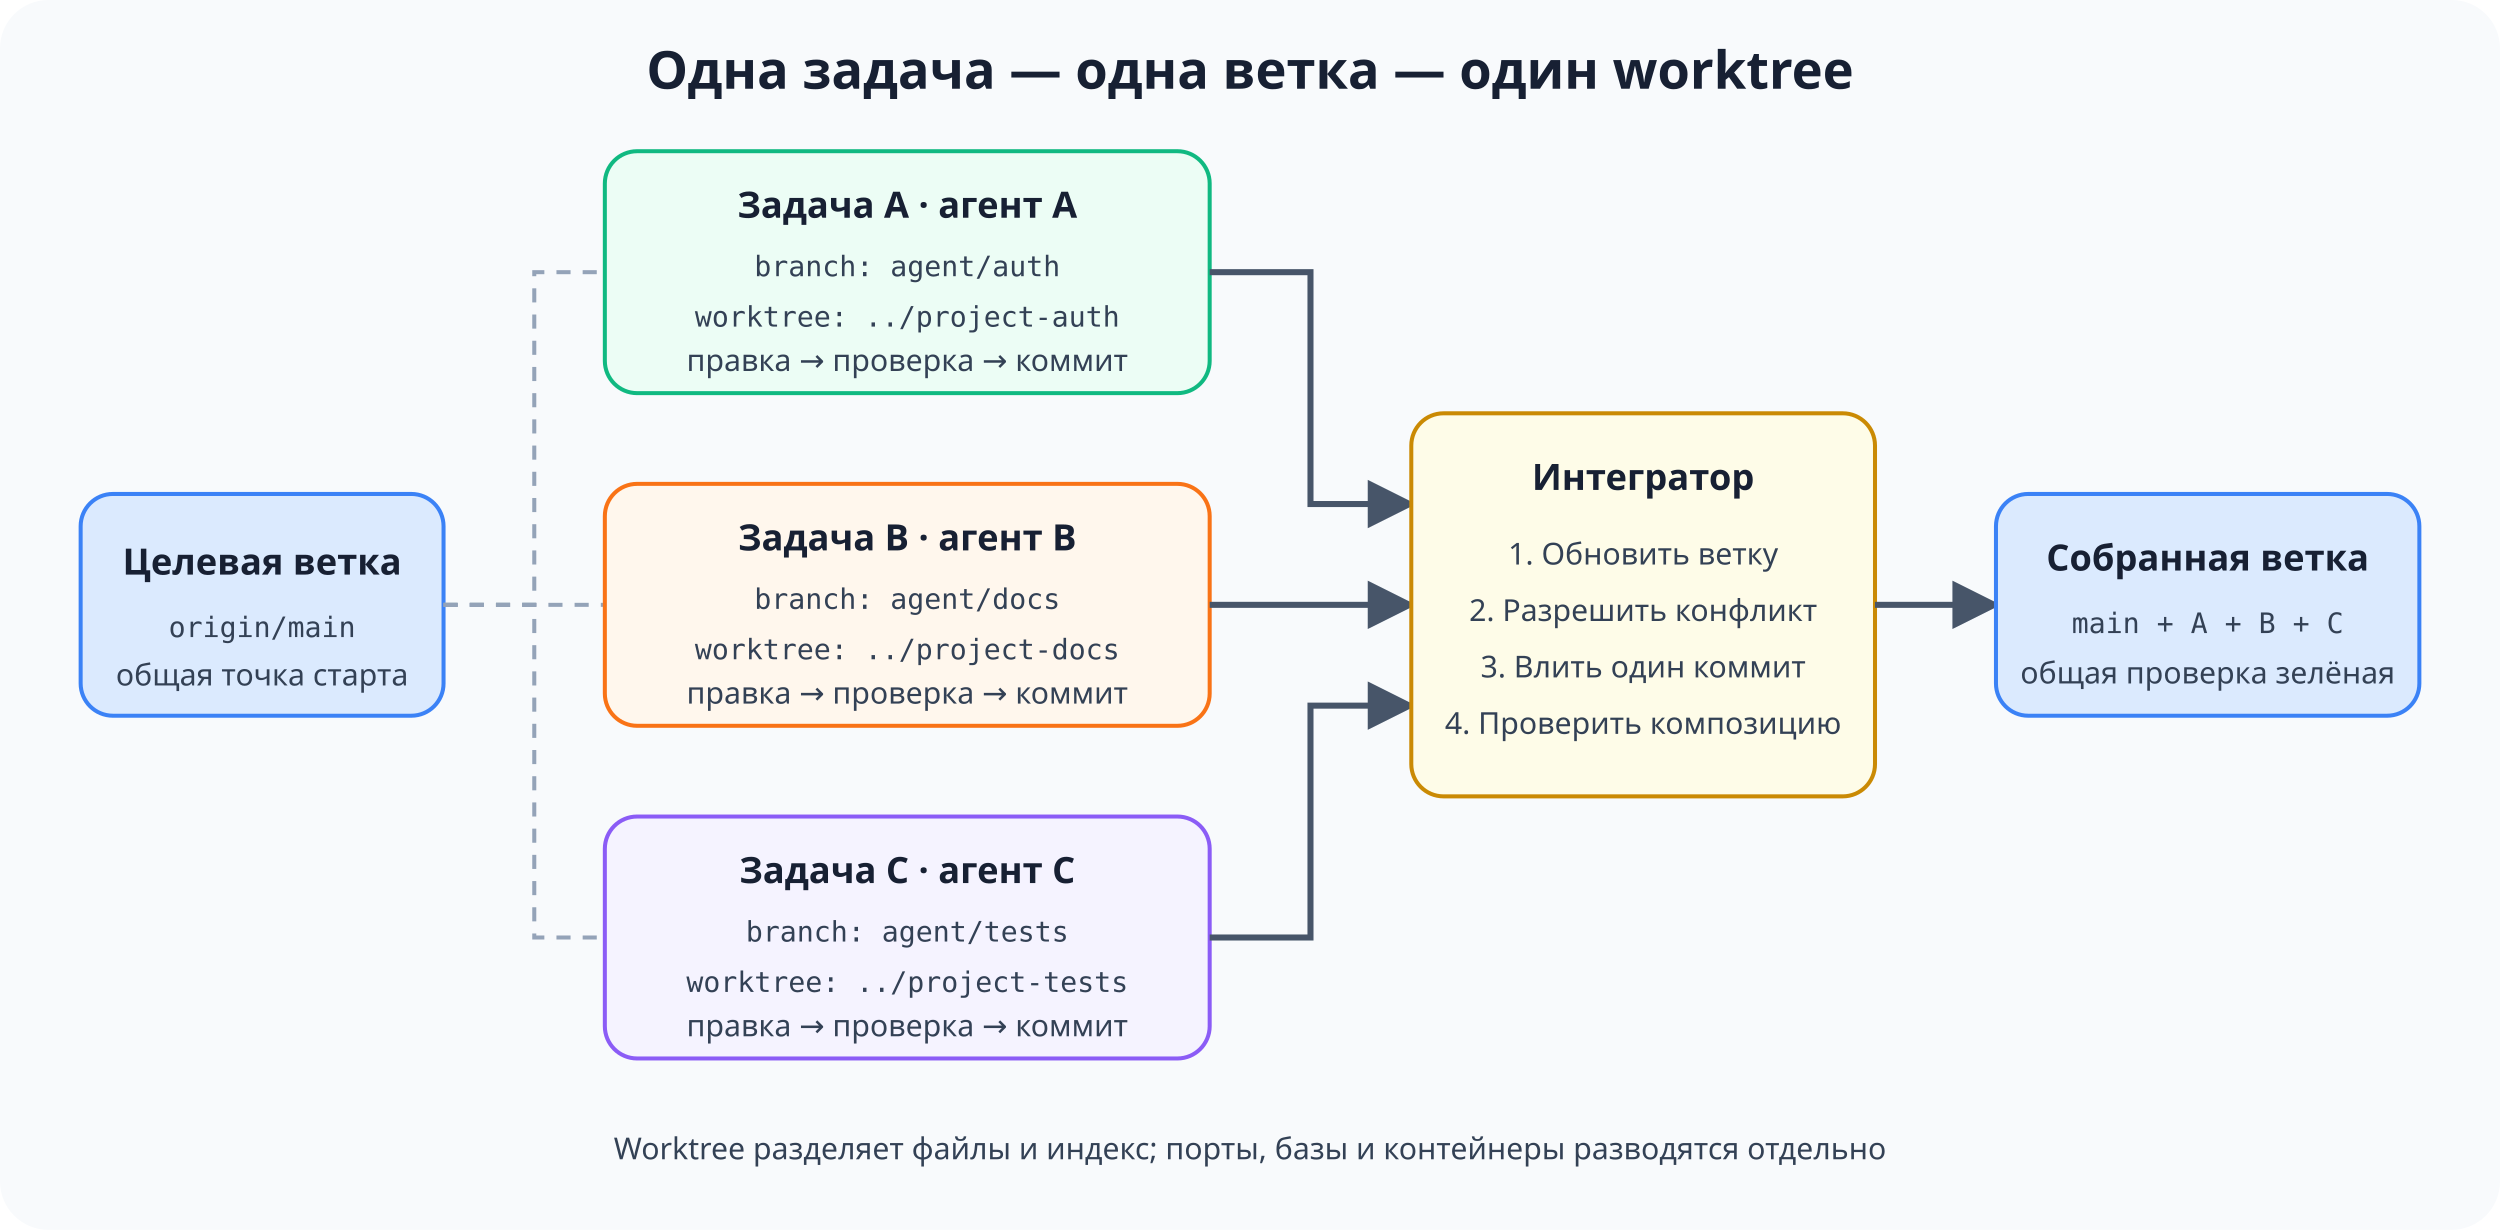
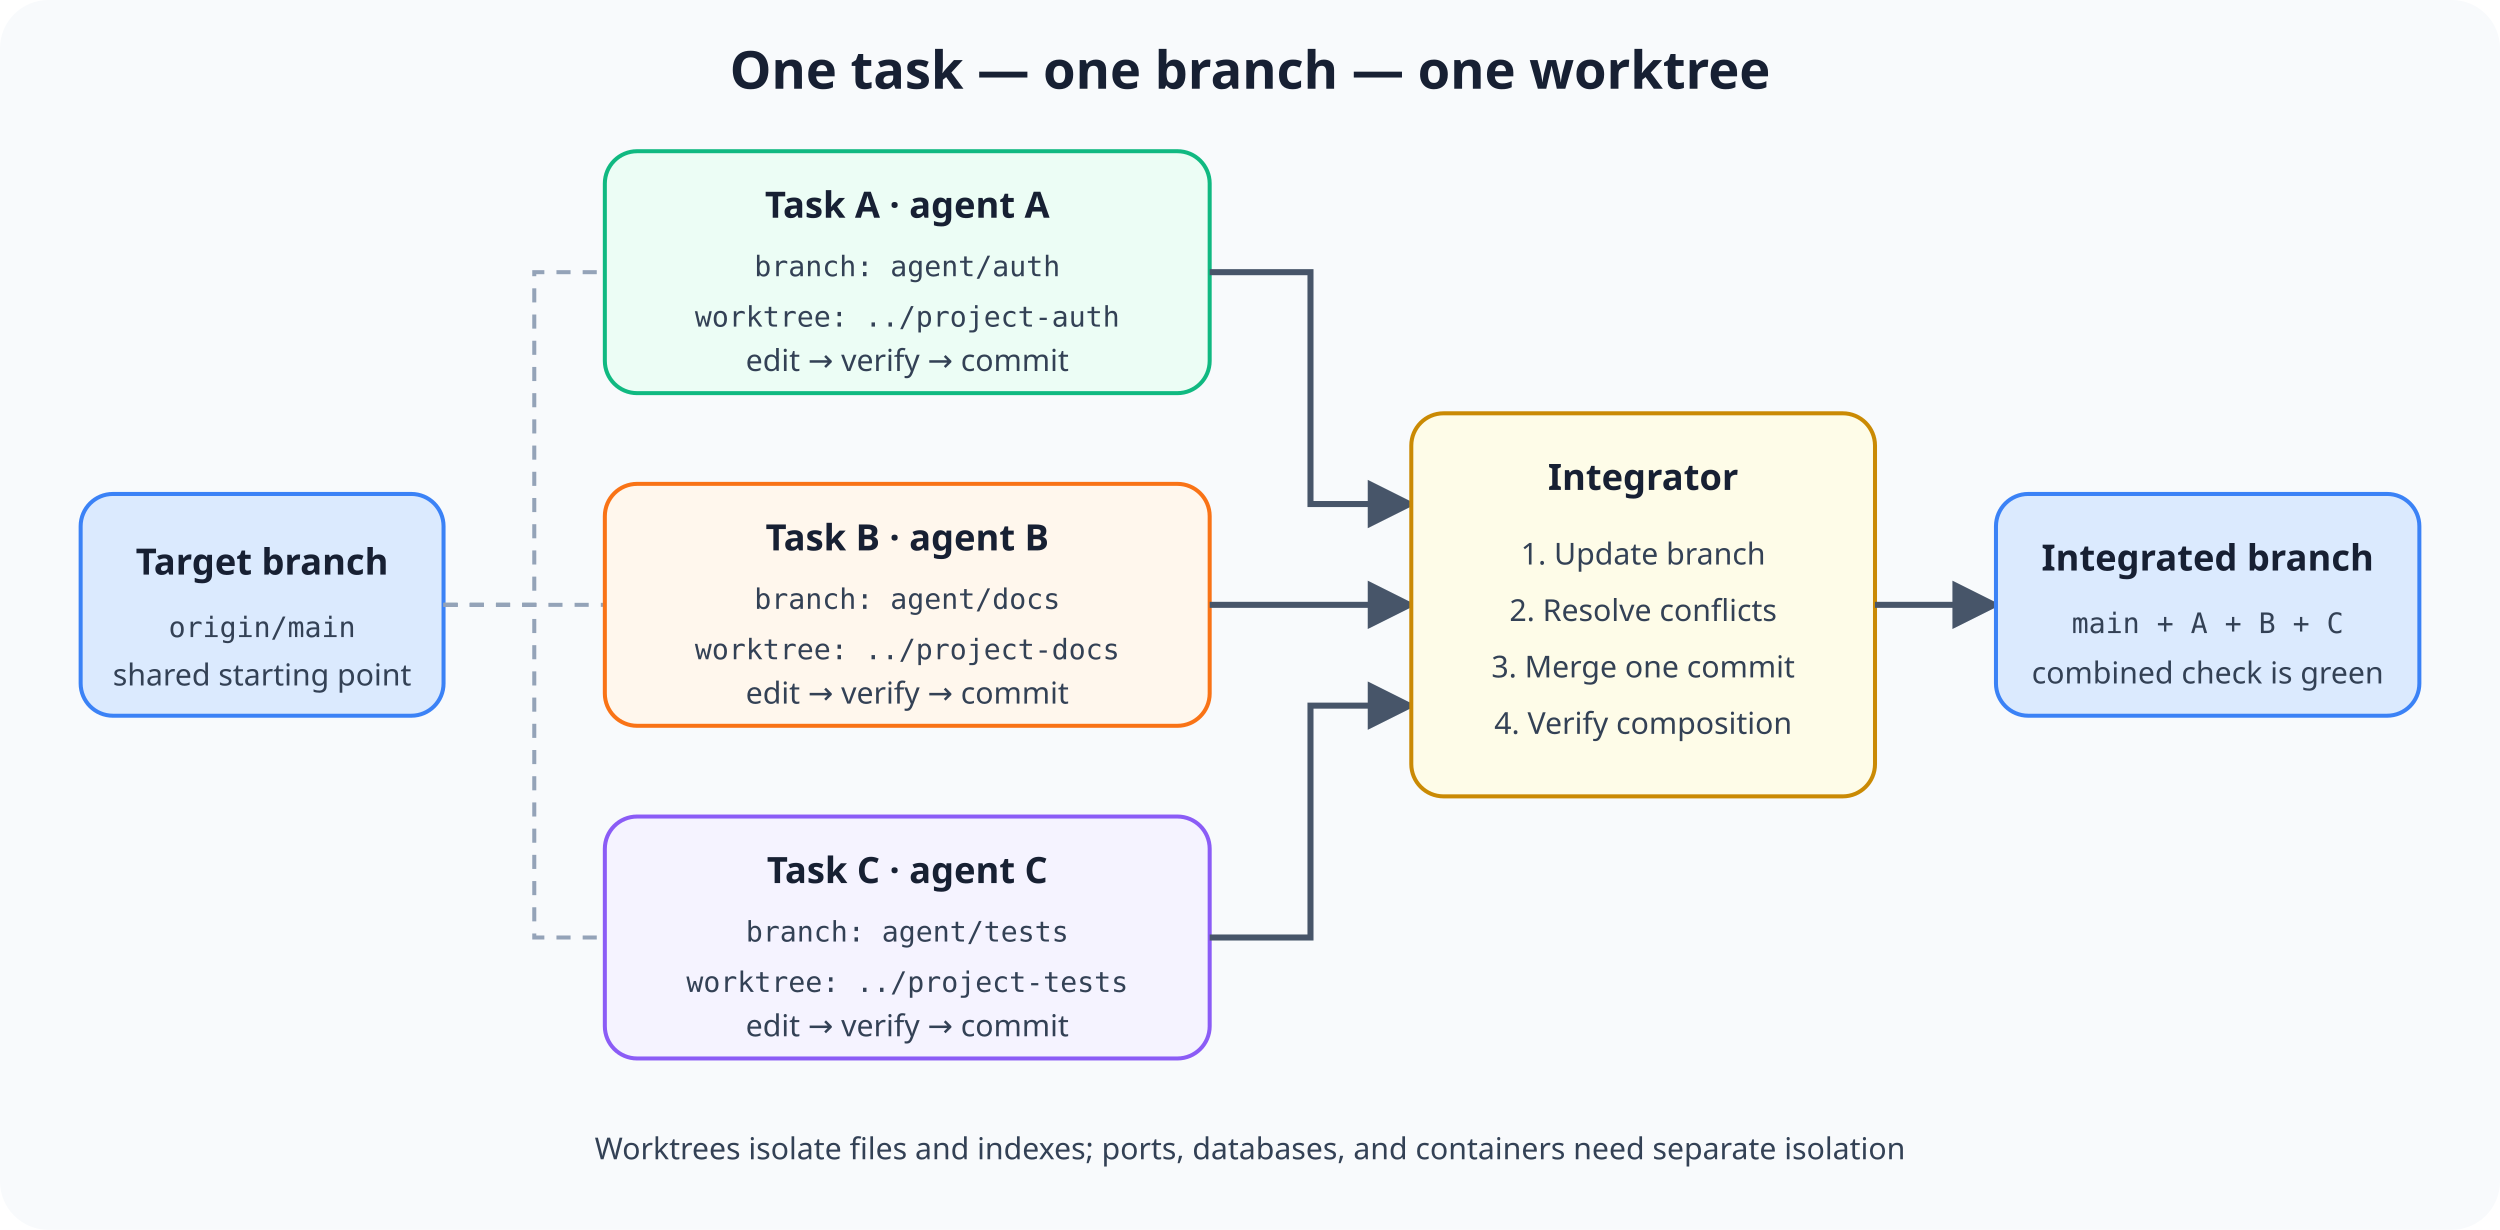
<svg xmlns="http://www.w3.org/2000/svg" width="1240" height="610" viewBox="0 0 1240 610" role="img" aria-labelledby="title desc">
  <defs>
    <marker id="arrow" viewBox="0 0 10 10" refX="9" refY="5" markerWidth="8" markerHeight="8" orient="auto-start-reverse">
      <path d="M 0 0 L 10 5 L 0 10 z" fill="#475569" />
    </marker>
    <style>
      .title { font: 700 26px system-ui, sans-serif; fill: #172033; }
      .label { font: 700 18px system-ui, sans-serif; fill: #172033; }
      .small { font: 15px system-ui, sans-serif; fill: #334155; }
      .code { font: 14px ui-monospace, SFMono-Regular, Menlo, monospace; fill: #334155; }
      .line { stroke: #475569; stroke-width: 3; fill: none; marker-end: url(#arrow); }
      .branch { stroke: #94a3b8; stroke-width: 2; stroke-dasharray: 7 6; fill: none; }
    </style>
  </defs>
  <rect width="1240" height="610" rx="24" fill="#f8fafc" />
-   <text x="620" y="44" text-anchor="middle" class="title">Одна задача — одна ветка — один worktree</text>
+   <text x="620" y="44" text-anchor="middle" class="title">One task — one branch — one worktree</text>
  <rect x="40" y="245" width="180" height="110" rx="16" fill="#dbeafe" stroke="#3b82f6" stroke-width="2" />
-   <text x="130" y="285" text-anchor="middle" class="label">Целевая ветка</text>
+   <text x="130" y="285" text-anchor="middle" class="label">Target branch</text>
  <text x="130" y="316" text-anchor="middle" class="code">origin/main</text>
-   <text x="130" y="340" text-anchor="middle" class="small">общая точка старта</text>
+   <text x="130" y="340" text-anchor="middle" class="small">shared starting point</text>
  <path d="M220 300 H265 V135 H300" class="branch" />
  <path d="M220 300 H300" class="branch" />
  <path d="M220 300 H265 V465 H300" class="branch" />
  <g>
    <rect x="300" y="75" width="300" height="120" rx="16" fill="#ecfdf5" stroke="#10b981" stroke-width="2" />
-     <text x="450" y="108" text-anchor="middle" class="label">Задача A · агент A</text>
+     <text x="450" y="108" text-anchor="middle" class="label">Task A · agent A</text>
    <text x="450" y="137" text-anchor="middle" class="code">branch: agent/auth</text>
    <text x="450" y="162" text-anchor="middle" class="code">worktree: ../project-auth</text>
-     <text x="450" y="184" text-anchor="middle" class="small">правка → проверка → коммит</text>
+     <text x="450" y="184" text-anchor="middle" class="small">edit → verify → commit</text>
  </g>
  <g>
    <rect x="300" y="240" width="300" height="120" rx="16" fill="#fff7ed" stroke="#f97316" stroke-width="2" />
-     <text x="450" y="273" text-anchor="middle" class="label">Задача B · агент B</text>
+     <text x="450" y="273" text-anchor="middle" class="label">Task B · agent B</text>
    <text x="450" y="302" text-anchor="middle" class="code">branch: agent/docs</text>
    <text x="450" y="327" text-anchor="middle" class="code">worktree: ../project-docs</text>
-     <text x="450" y="349" text-anchor="middle" class="small">правка → проверка → коммит</text>
+     <text x="450" y="349" text-anchor="middle" class="small">edit → verify → commit</text>
  </g>
  <g>
    <rect x="300" y="405" width="300" height="120" rx="16" fill="#f5f3ff" stroke="#8b5cf6" stroke-width="2" />
-     <text x="450" y="438" text-anchor="middle" class="label">Задача C · агент C</text>
+     <text x="450" y="438" text-anchor="middle" class="label">Task C · agent C</text>
    <text x="450" y="467" text-anchor="middle" class="code">branch: agent/tests</text>
    <text x="450" y="492" text-anchor="middle" class="code">worktree: ../project-tests</text>
-     <text x="450" y="514" text-anchor="middle" class="small">правка → проверка → коммит</text>
+     <text x="450" y="514" text-anchor="middle" class="small">edit → verify → commit</text>
  </g>
  <path d="M600 135 H650 V250 H700" class="line" />
  <path d="M600 300 H700" class="line" />
  <path d="M600 465 H650 V350 H700" class="line" />
  <rect x="700" y="205" width="230" height="190" rx="16" fill="#fefce8" stroke="#ca8a04" stroke-width="2" />
-   <text x="815" y="243" text-anchor="middle" class="label">Интегратор</text>
-   <text x="815" y="280" text-anchor="middle" class="small">1. Обновить ветку</text>
-   <text x="815" y="308" text-anchor="middle" class="small">2. Разрешить конфликт</text>
-   <text x="815" y="336" text-anchor="middle" class="small">3. Влить один коммит</text>
-   <text x="815" y="364" text-anchor="middle" class="small">4. Проверить композицию</text>
+   <text x="815" y="243" text-anchor="middle" class="label">Integrator</text>
+   <text x="815" y="280" text-anchor="middle" class="small">1. Update branch</text>
+   <text x="815" y="308" text-anchor="middle" class="small">2. Resolve conflicts</text>
+   <text x="815" y="336" text-anchor="middle" class="small">3. Merge one commit</text>
+   <text x="815" y="364" text-anchor="middle" class="small">4. Verify composition</text>
  <path d="M930 300 H990" class="line" />
  <rect x="990" y="245" width="210" height="110" rx="16" fill="#dbeafe" stroke="#3b82f6" stroke-width="2" />
-   <text x="1095" y="283" text-anchor="middle" class="label">Собранная ветка</text>
+   <text x="1095" y="283" text-anchor="middle" class="label">Integrated branch</text>
  <text x="1095" y="314" text-anchor="middle" class="code">main + A + B + C</text>
-   <text x="1095" y="339" text-anchor="middle" class="small">общая проверка зелёная</text>
-   <text x="620" y="575" text-anchor="middle" class="small">Worktree разделяет файлы и индекс; порты, базы и контейнеры разводятся отдельно</text>
+   <text x="1095" y="339" text-anchor="middle" class="small">combined check is green</text>
+   <text x="620" y="575" text-anchor="middle" class="small">Worktrees isolate files and indexes; ports, databases, and containers need separate isolation</text>
</svg>
